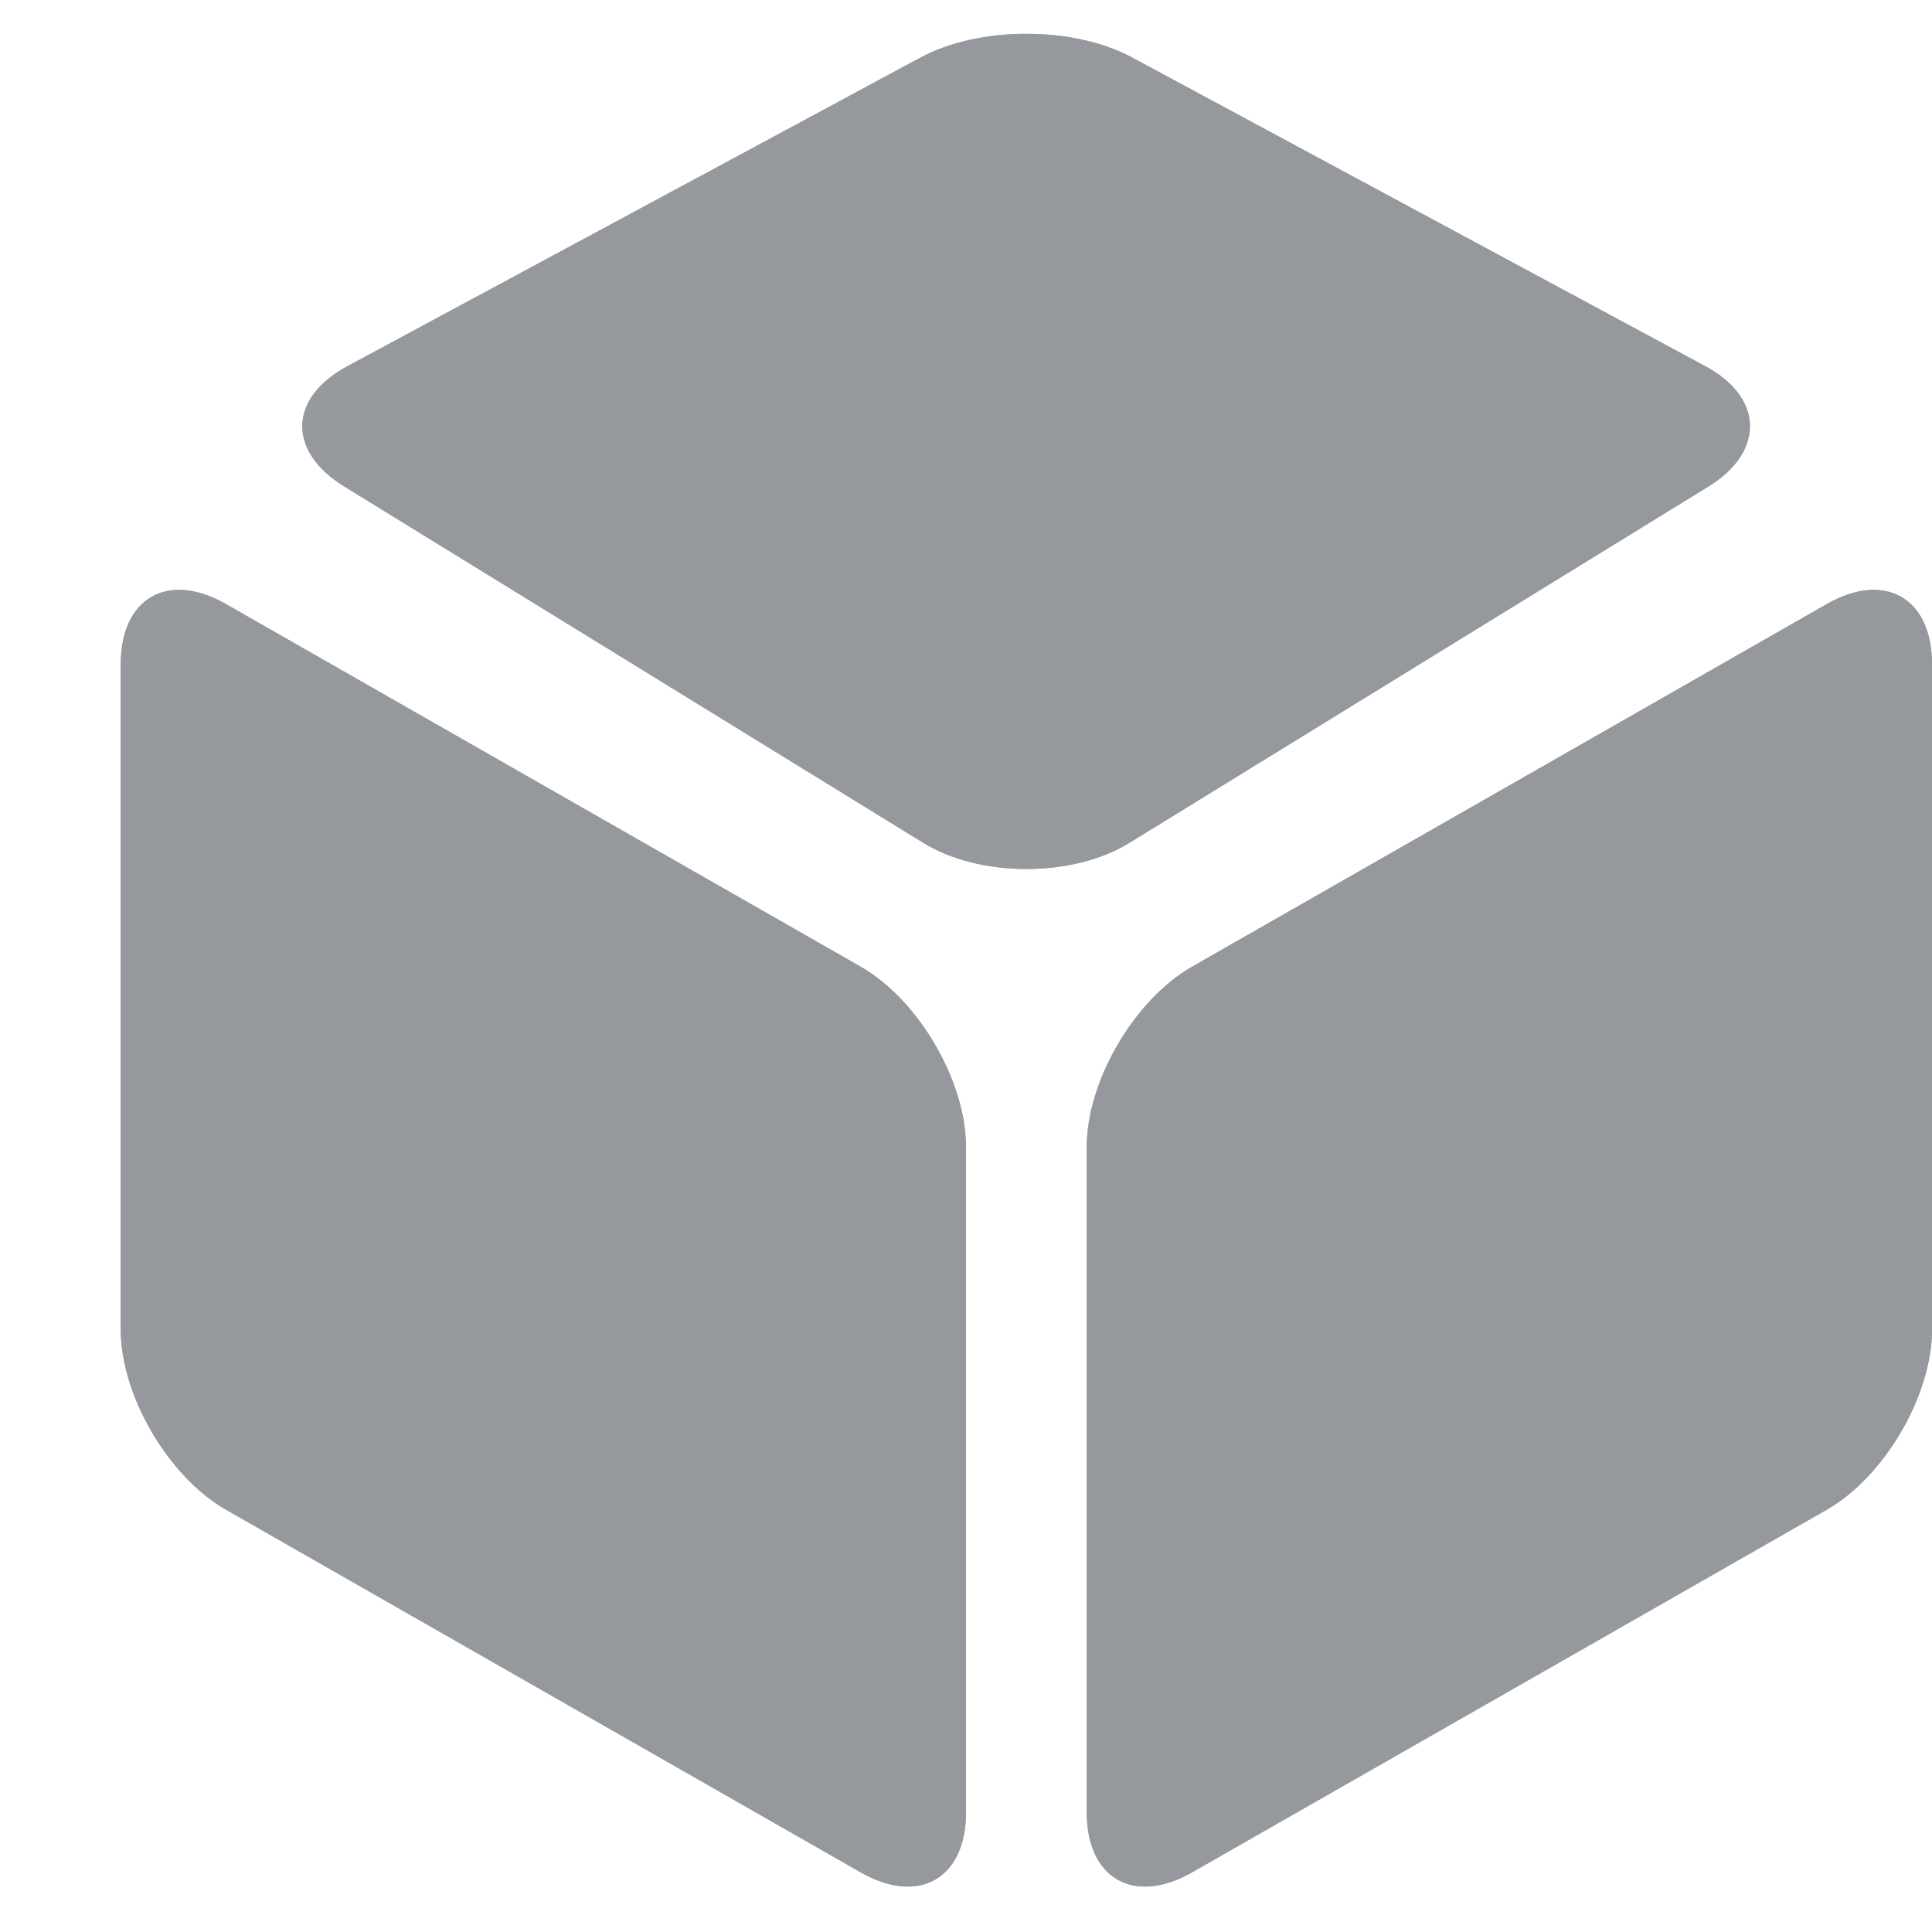
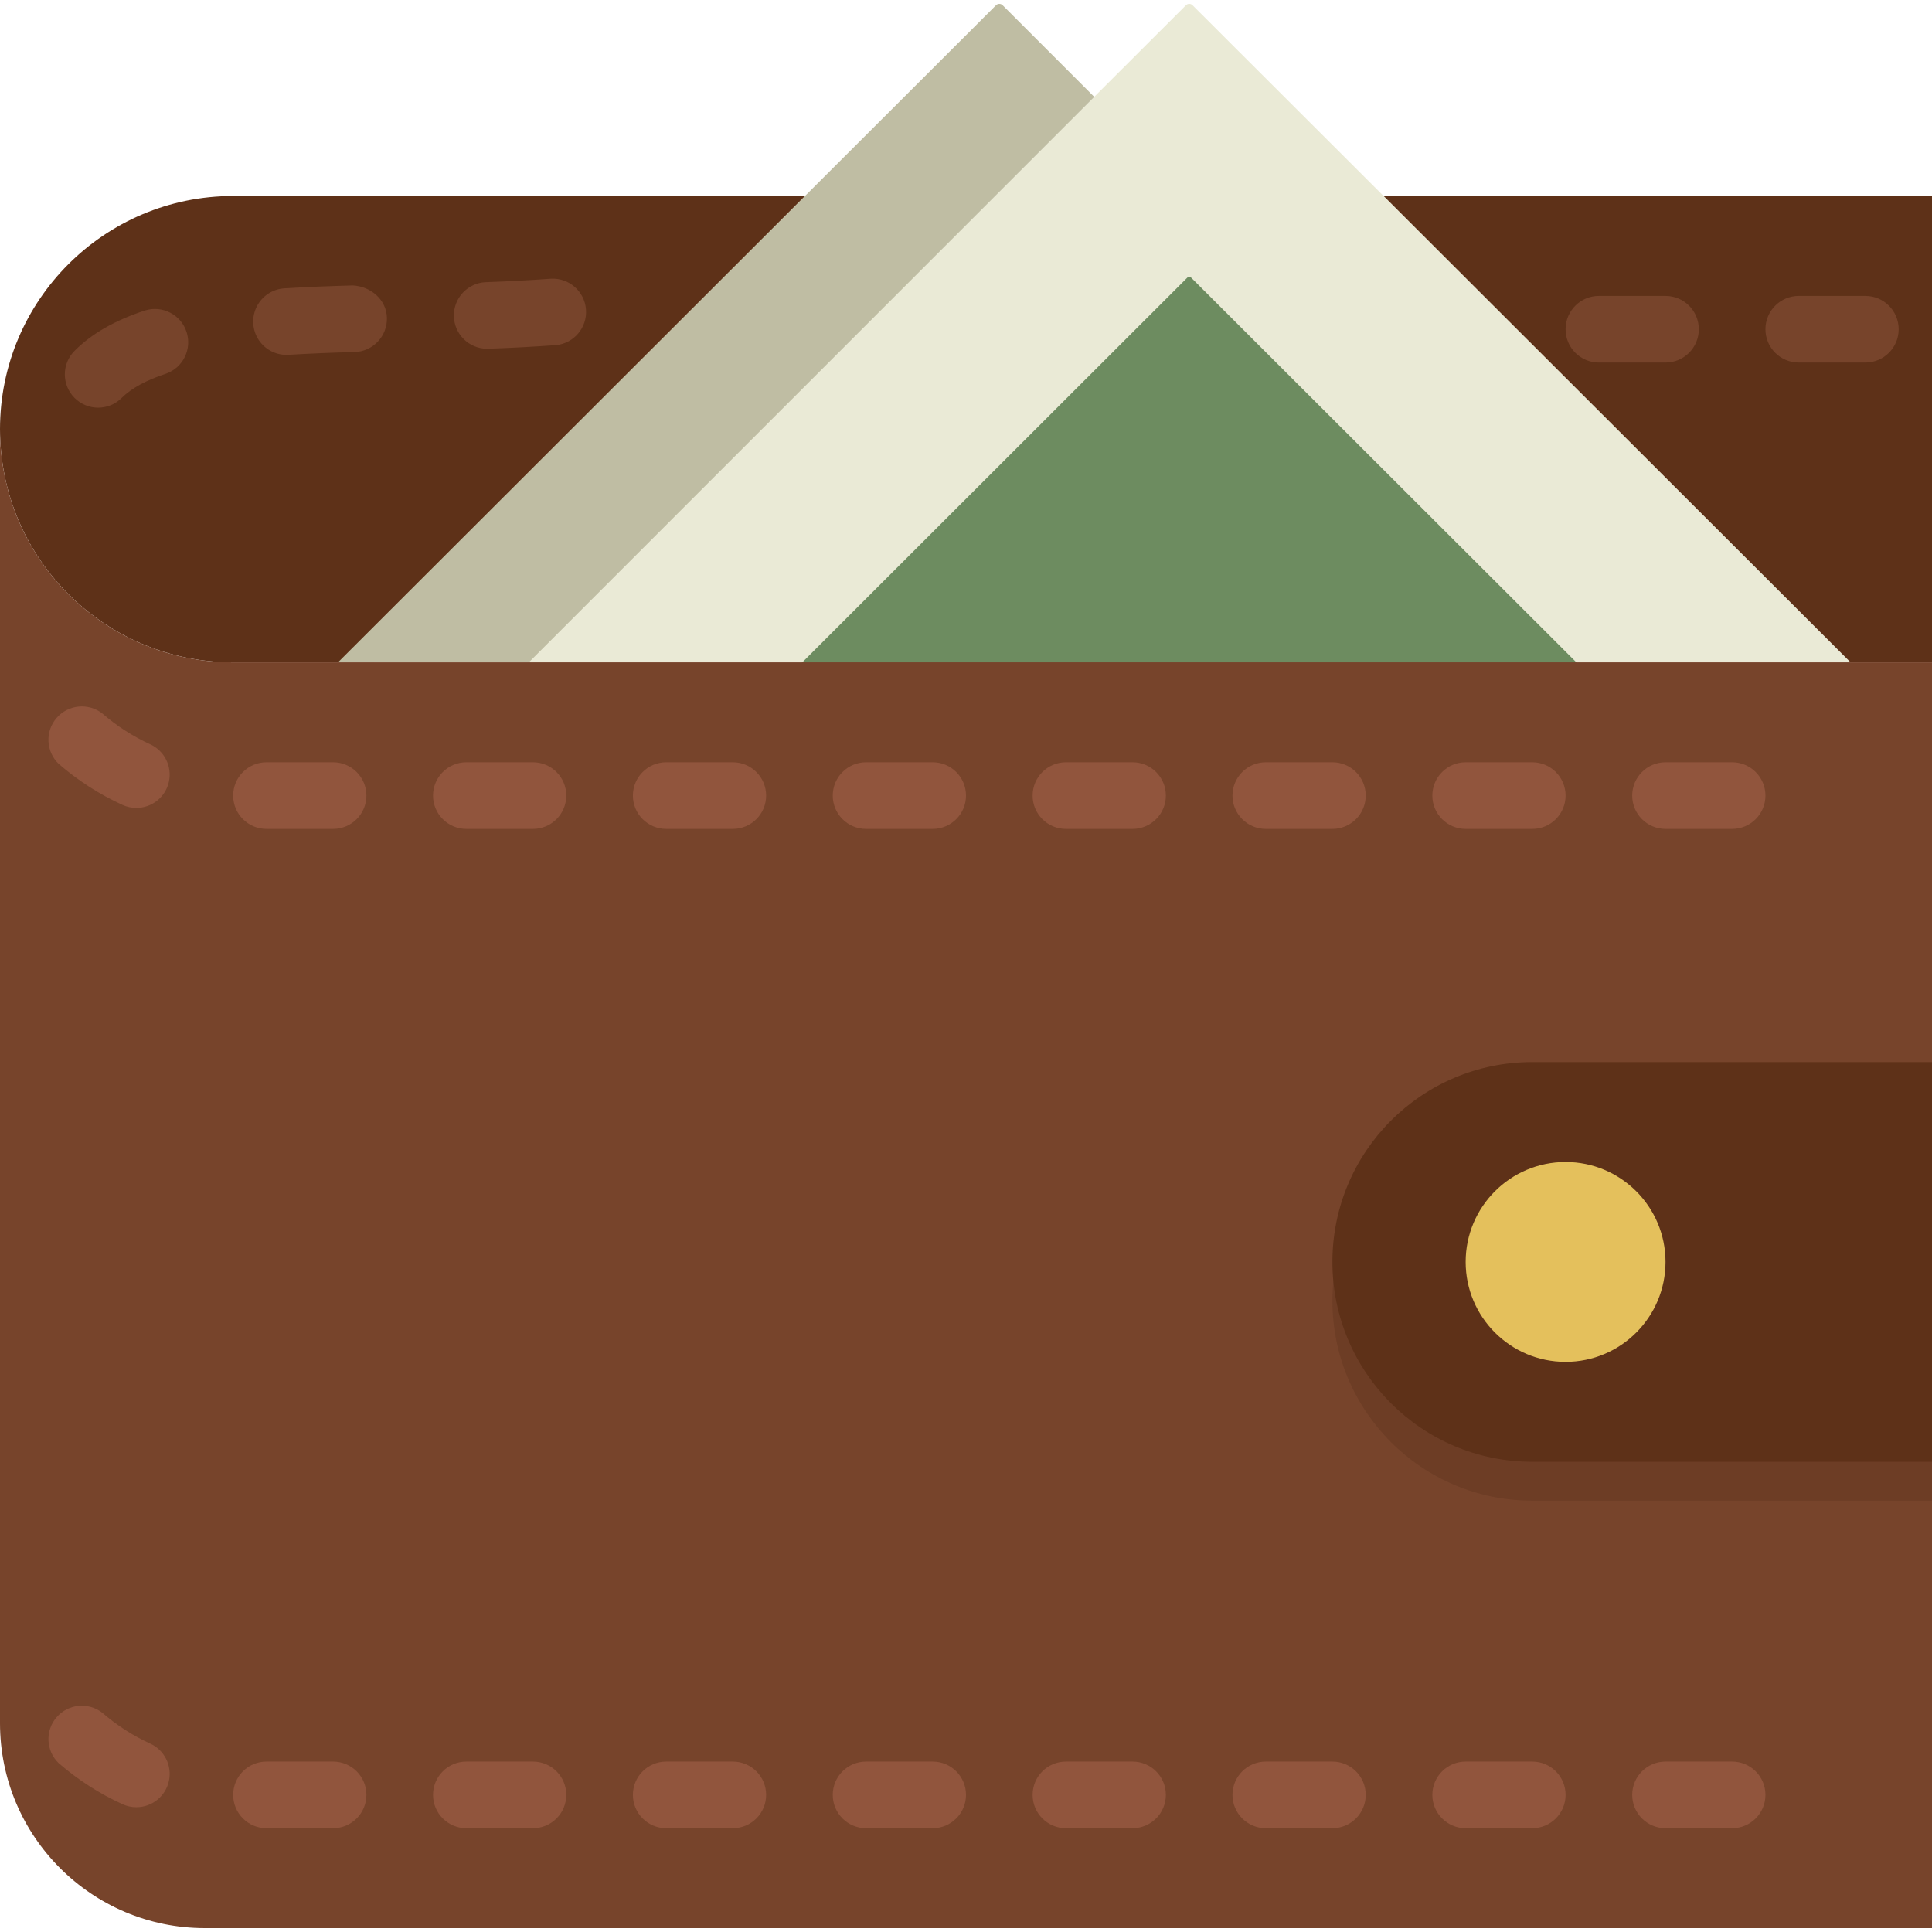
- <svg xmlns="http://www.w3.org/2000/svg" width="16" height="16" viewBox="0 0 16 16">
-   <g fill="#95999D" fill-rule="evenodd" transform="translate(-288 -32)">
-     <path d="M289,43.009 C289,43.559 289.396,44.231 289.872,44.503 L295.128,47.506 C295.609,47.781 296,47.558 296,47.009 L296,41.501 C296,40.95 295.604,40.278 295.128,40.006 L289.872,37.003 C289.391,36.728 289,36.951 289,37.501 L289,43.009 Z M304,43.009 C304,43.559 303.604,44.231 303.128,44.503 L297.872,47.506 C297.391,47.781 297,47.558 297,47.009 L297,41.501 C297,40.95 297.396,40.278 297.872,40.006 L303.128,37.003 C303.609,36.728 304,36.951 304,37.501 L304,43.009 Z M297.35,38.982 C296.88,39.27 296.113,39.266 295.65,38.982 L290.85,36.028 C290.38,35.739 290.387,35.296 290.877,35.033 L295.623,32.477 C296.108,32.216 296.887,32.213 297.377,32.477 L302.123,35.033 C302.608,35.293 302.613,35.743 302.15,36.028 L297.35,38.982 Z" />
-     <path d="M289,43.009 C289,43.559 289.396,44.231 289.872,44.503 L295.128,47.506 C295.609,47.781 296,47.558 296,47.009 L296,41.501 C296,40.95 295.604,40.278 295.128,40.006 L289.872,37.003 C289.391,36.728 289,36.951 289,37.501 L289,43.009 Z M304,43.009 C304,43.559 303.604,44.231 303.128,44.503 L297.872,47.506 C297.391,47.781 297,47.558 297,47.009 L297,41.501 C297,40.95 297.396,40.278 297.872,40.006 L303.128,37.003 C303.609,36.728 304,36.951 304,37.501 L304,43.009 Z M297.35,38.982 C296.88,39.27 296.113,39.266 295.65,38.982 L290.85,36.028 C290.38,35.739 290.387,35.296 290.877,35.033 L295.623,32.477 C296.108,32.216 296.887,32.213 297.377,32.477 L302.123,35.033 C302.608,35.293 302.613,35.743 302.15,36.028 L297.35,38.982 Z" />
+ <svg xmlns="http://www.w3.org/2000/svg" viewBox="0 0 58 58">
+   <g fill="#5e3118">
+     <path d="M41.528 5.884L55 19.356l-.528.528H58v-14zM24.174 5.884H7a7 7 0 1 0 0 14h4.23l-.528-.528L24.174 5.884z" />
  </g>
+   <g fill="#77442b">
+     <path d="M16.543 8.367a51.15 51.15 0 0 1-1.961.104 1 1 0 0 0 .035 1.999l.037-.001a53.084 53.084 0 0 0 2.037-.108 1 1 0 0 0-.148-1.994zM10.588 8.569c-.696.02-1.379.045-2.034.086a1 1 0 1 0 .123 1.996 57.082 57.082 0 0 1 1.966-.082c.552-.016.987-.475.973-1.027s-.492-.947-1.028-.973zM4.359 9.319c-.907.297-1.602.694-2.12 1.213a.999.999 0 1 0 1.414 1.414c.288-.287.734-.532 1.329-.727a1 1 0 0 0-.623-1.9zM50 8.884h-2a1 1 0 1 0 0 2h2a1 1 0 1 0 0-2zM56 8.884h-2a1 1 0 1 0 0 2h2a1 1 0 1 0 0-2z" />
+   </g>
+   <path d="M55.556 19.884L35.8.156a.139.139 0 0 0-.196 0L15.849 19.884h39.707z" fill="#eaead6" />
+   <path d="M15.876 19.884L32.851 2.909 30.098.156a.139.139 0 0 0-.196 0L10.147 19.884h5.729z" fill="#bfbda3" />
+   <path d="M47.331 20.509l.309-.309L35.759 8.335a.08.08 0 0 0-.115 0L23.769 20.2l.309.309h23.253z" fill="#6d8c60" />
+   <path d="M0 12.884v38.848a6.152 6.152 0 0 0 6.152 6.152H58v-38H7a7 7 0 0 1-7-7z" fill="#77442b" />
+   <path d="M52 24.884h-2a1 1 0 1 1 0-2h2a1 1 0 1 1 0 2zm-6 0h-2a1 1 0 1 1 0-2h2a1 1 0 1 1 0 2zm-6 0h-2a1 1 0 1 1 0-2h2a1 1 0 1 1 0 2zm-6 0h-2a1 1 0 1 1 0-2h2a1 1 0 1 1 0 2zm-6 0h-2a1 1 0 1 1 0-2h2a1 1 0 1 1 0 2zm-6 0h-2a1 1 0 1 1 0-2h2a1 1 0 1 1 0 2zm-6 0h-2a1 1 0 1 1 0-2h2a1 1 0 1 1 0 2zm-6 0H8a1 1 0 1 1 0-2h2a1 1 0 1 1 0 2zm-5.909-.63a.99.99 0 0 1-.415-.091 8.008 8.008 0 0 1-1.914-1.231 1.002 1.002 0 0 1 1.31-1.513c.433.376.916.687 1.436.925a1 1 0 0 1-.417 1.91zM52 54.884h-2a1 1 0 1 1 0-2h2a1 1 0 1 1 0 2zm-6 0h-2a1 1 0 1 1 0-2h2a1 1 0 1 1 0 2zm-6 0h-2a1 1 0 1 1 0-2h2a1 1 0 1 1 0 2zm-6 0h-2a1 1 0 1 1 0-2h2a1 1 0 1 1 0 2zm-6 0h-2a1 1 0 1 1 0-2h2a1 1 0 1 1 0 2zm-6 0h-2a1 1 0 1 1 0-2h2a1 1 0 1 1 0 2zm-6 0h-2a1 1 0 1 1 0-2h2a1 1 0 1 1 0 2zm-6 0H8a1 1 0 1 1 0-2h2a1 1 0 1 1 0 2zm-5.909-.63a.99.99 0 0 1-.415-.091 8.008 8.008 0 0 1-1.914-1.231 1.002 1.002 0 0 1 1.31-1.513c.433.376.916.687 1.436.925a1 1 0 0 1-.417 1.91z" fill="#91553d" />
+   <path d="M58 45.051H46a6 6 0 1 1 0-12h12v12z" fill="#6d3d25" />
+   <path d="M58 43.884H46a6 6 0 1 1 0-12h12v12z" fill="#5e3118" />
+   <circle cx="47" cy="37.884" r="3" fill="#e4c05c" />
</svg>
